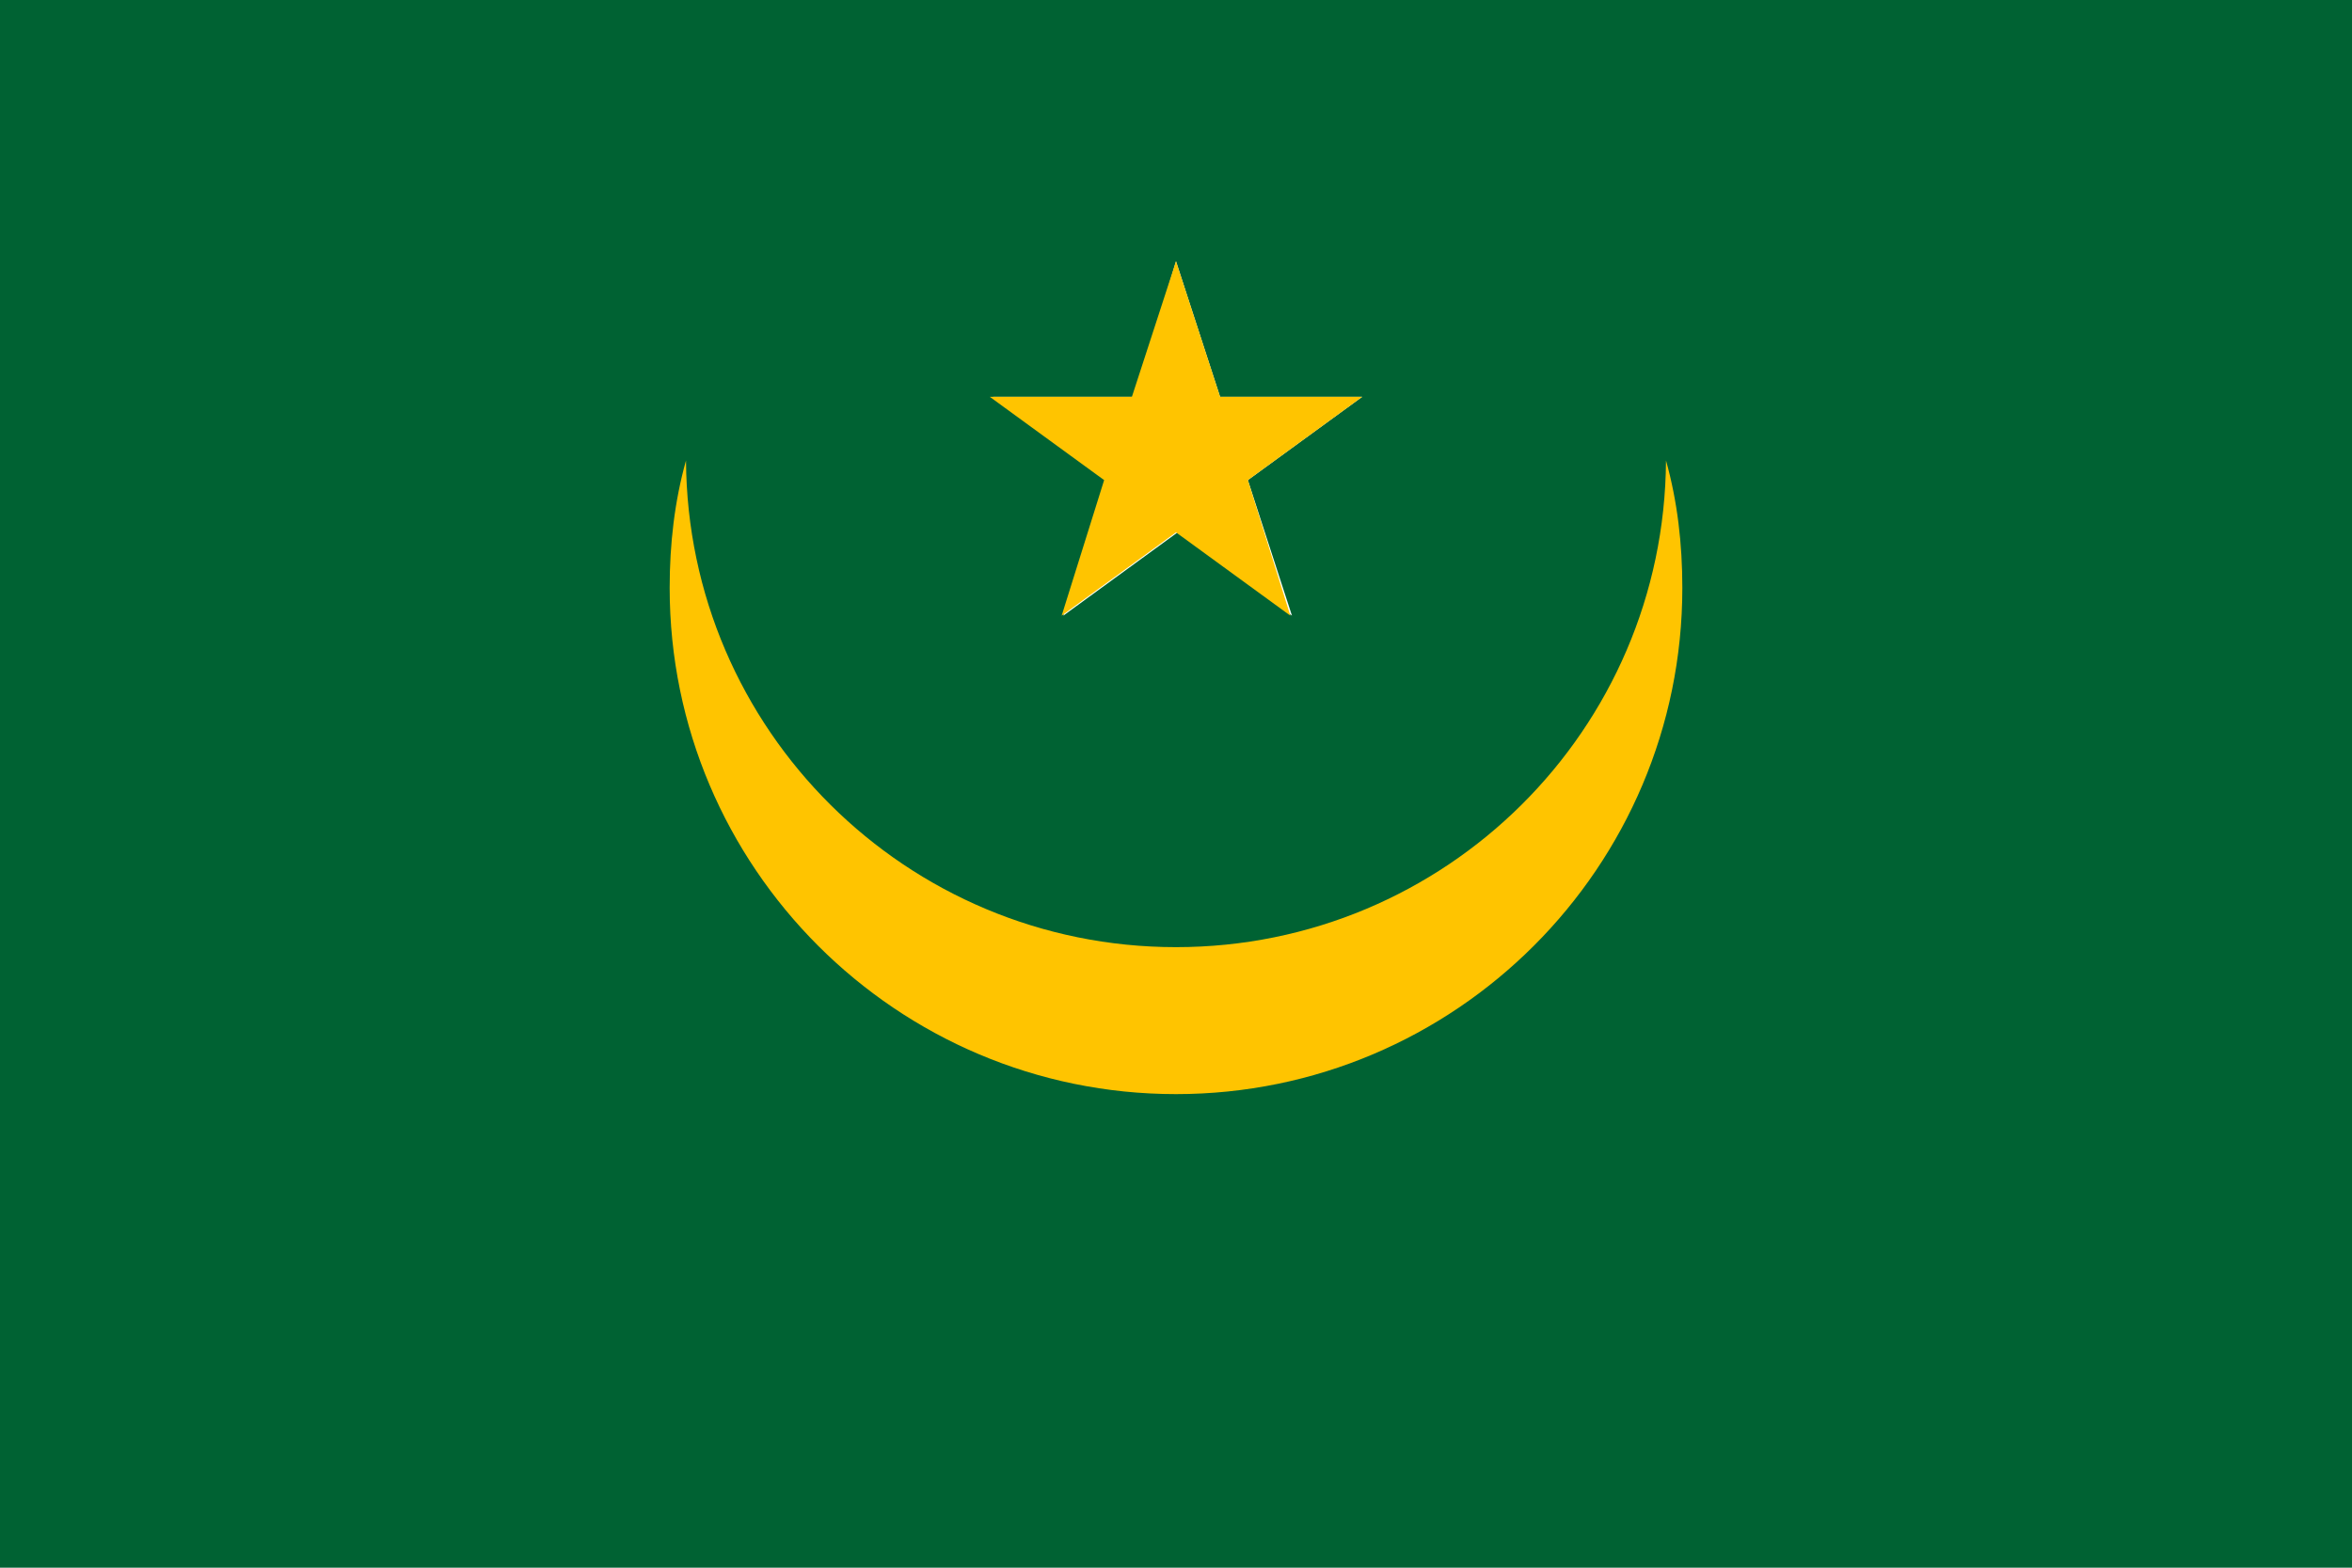
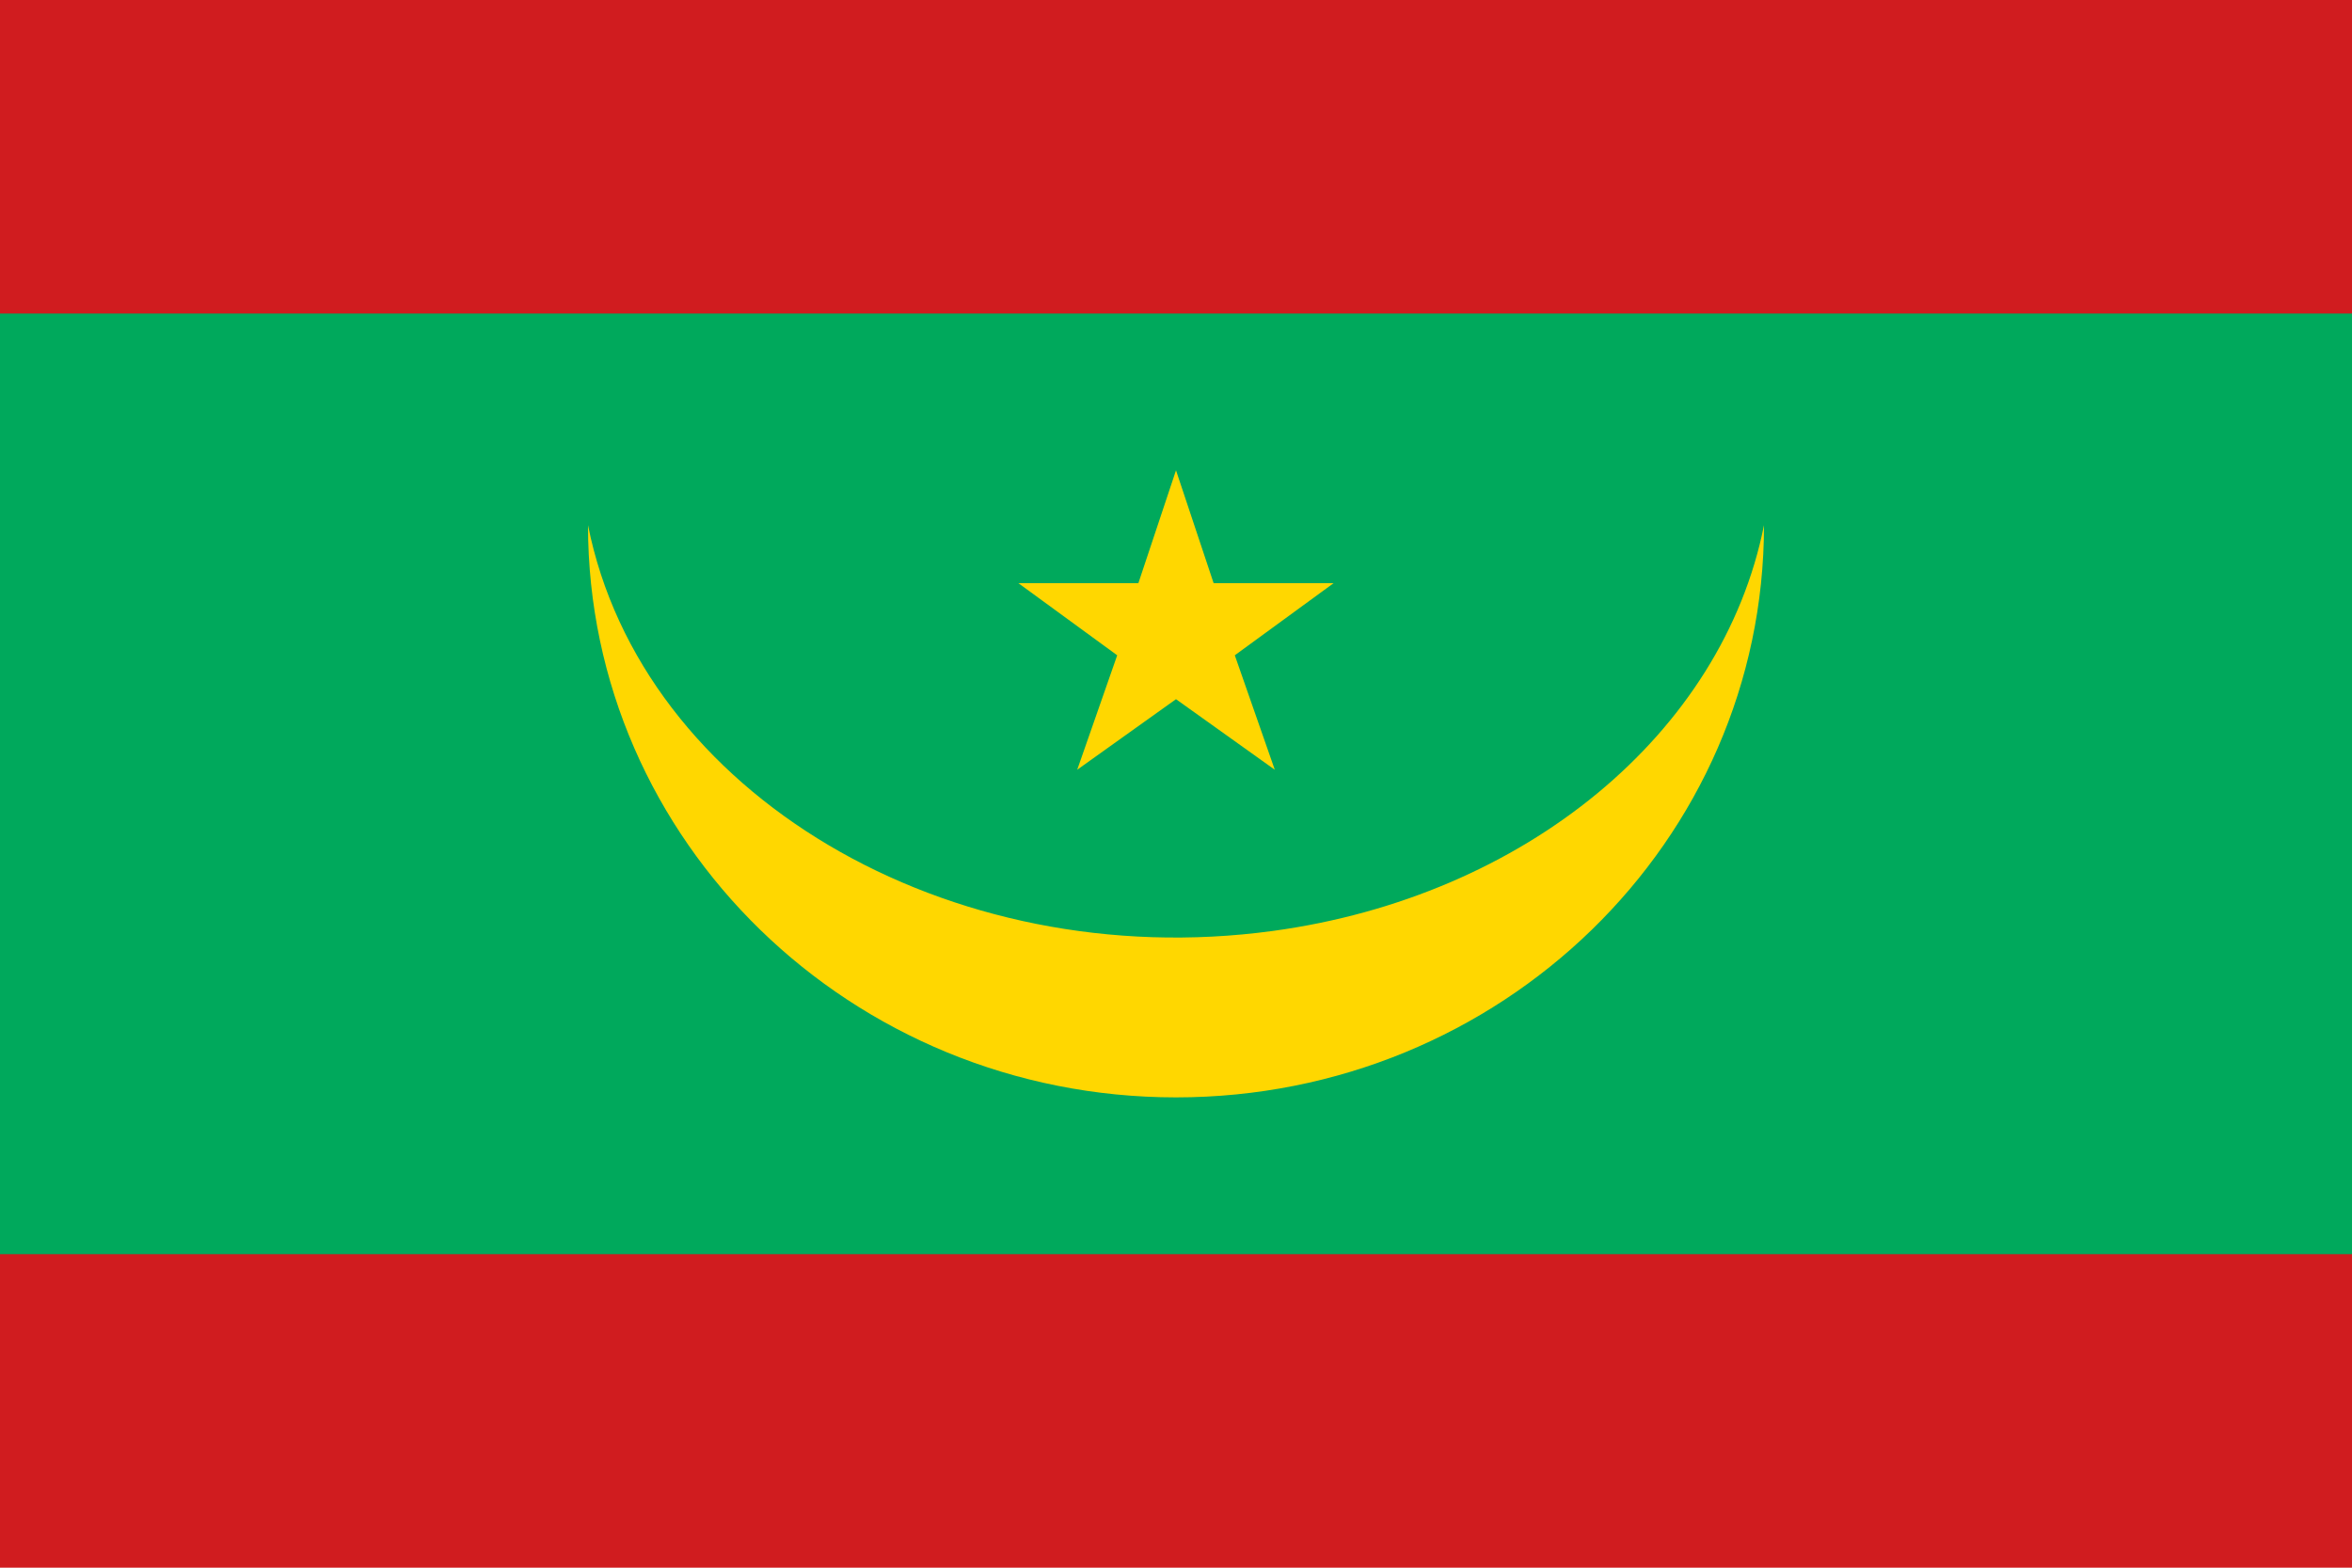
<svg xmlns="http://www.w3.org/2000/svg" width="60" height="40" id="Layer_1" version="1.1" viewBox="0 0 144 96">
  <defs>
    <clipPath id="flag-bounds-clip">
      <rect x="0" y="0" width="144" height="96" />
    </clipPath>
  </defs>
  <g clip-path="url(#flag-bounds-clip)">
-     <path d="M0,0v96h144V0H0ZM83.4,24.3l-7,5.1,2.7,8.3-7-5.1-7,5.1,2.7-8.3-7-5.1h8.7l2.5-8.3,2.7,8.3h8.7Z" fill="#006233" />
-     <path d="M102,28.2c-.1,16.5-13.5,29.8-30,29.8s-29.9-13.3-30-29.8c-.7,2.5-1,5.1-1,7.8,0,17.1,13.9,31,31,31s31-13.9,31-31c0-2.7-.3-5.3-1-7.8Z" fill="#ffc400" />
-     <path d="M76.4,29.4l2.6,8.3-7-5.1-7,5.1,2.6-8.3-7-5.1h8.7l2.7-8.3,2.7,8.3h8.7l-7,5.1Z" fill="#ffc400" />
+     <path d="M0,0h144v96H0V0Z" fill="#d01c1f" />
+     <path d="M0,19.2h144v57.6H0V19.2Z" fill="#00a95c" />
+     <path d="M62.352,35.712h7.344l2.304-6.912,2.304,6.912h7.344l-6.048,4.416,2.448,7.008-6.048-4.32-6.048,4.32,2.448-7.008-6.048-4.416ZM36,32.16c3.273,16.427,22.044,27.552,41.926,24.848,15.435-2.099,27.533-12.095,30.074-24.848,0,19.352-16.118,35.04-36,35.04s-36-15.688-36-35.04Z" fill="gold" />
  </g>
</svg>
